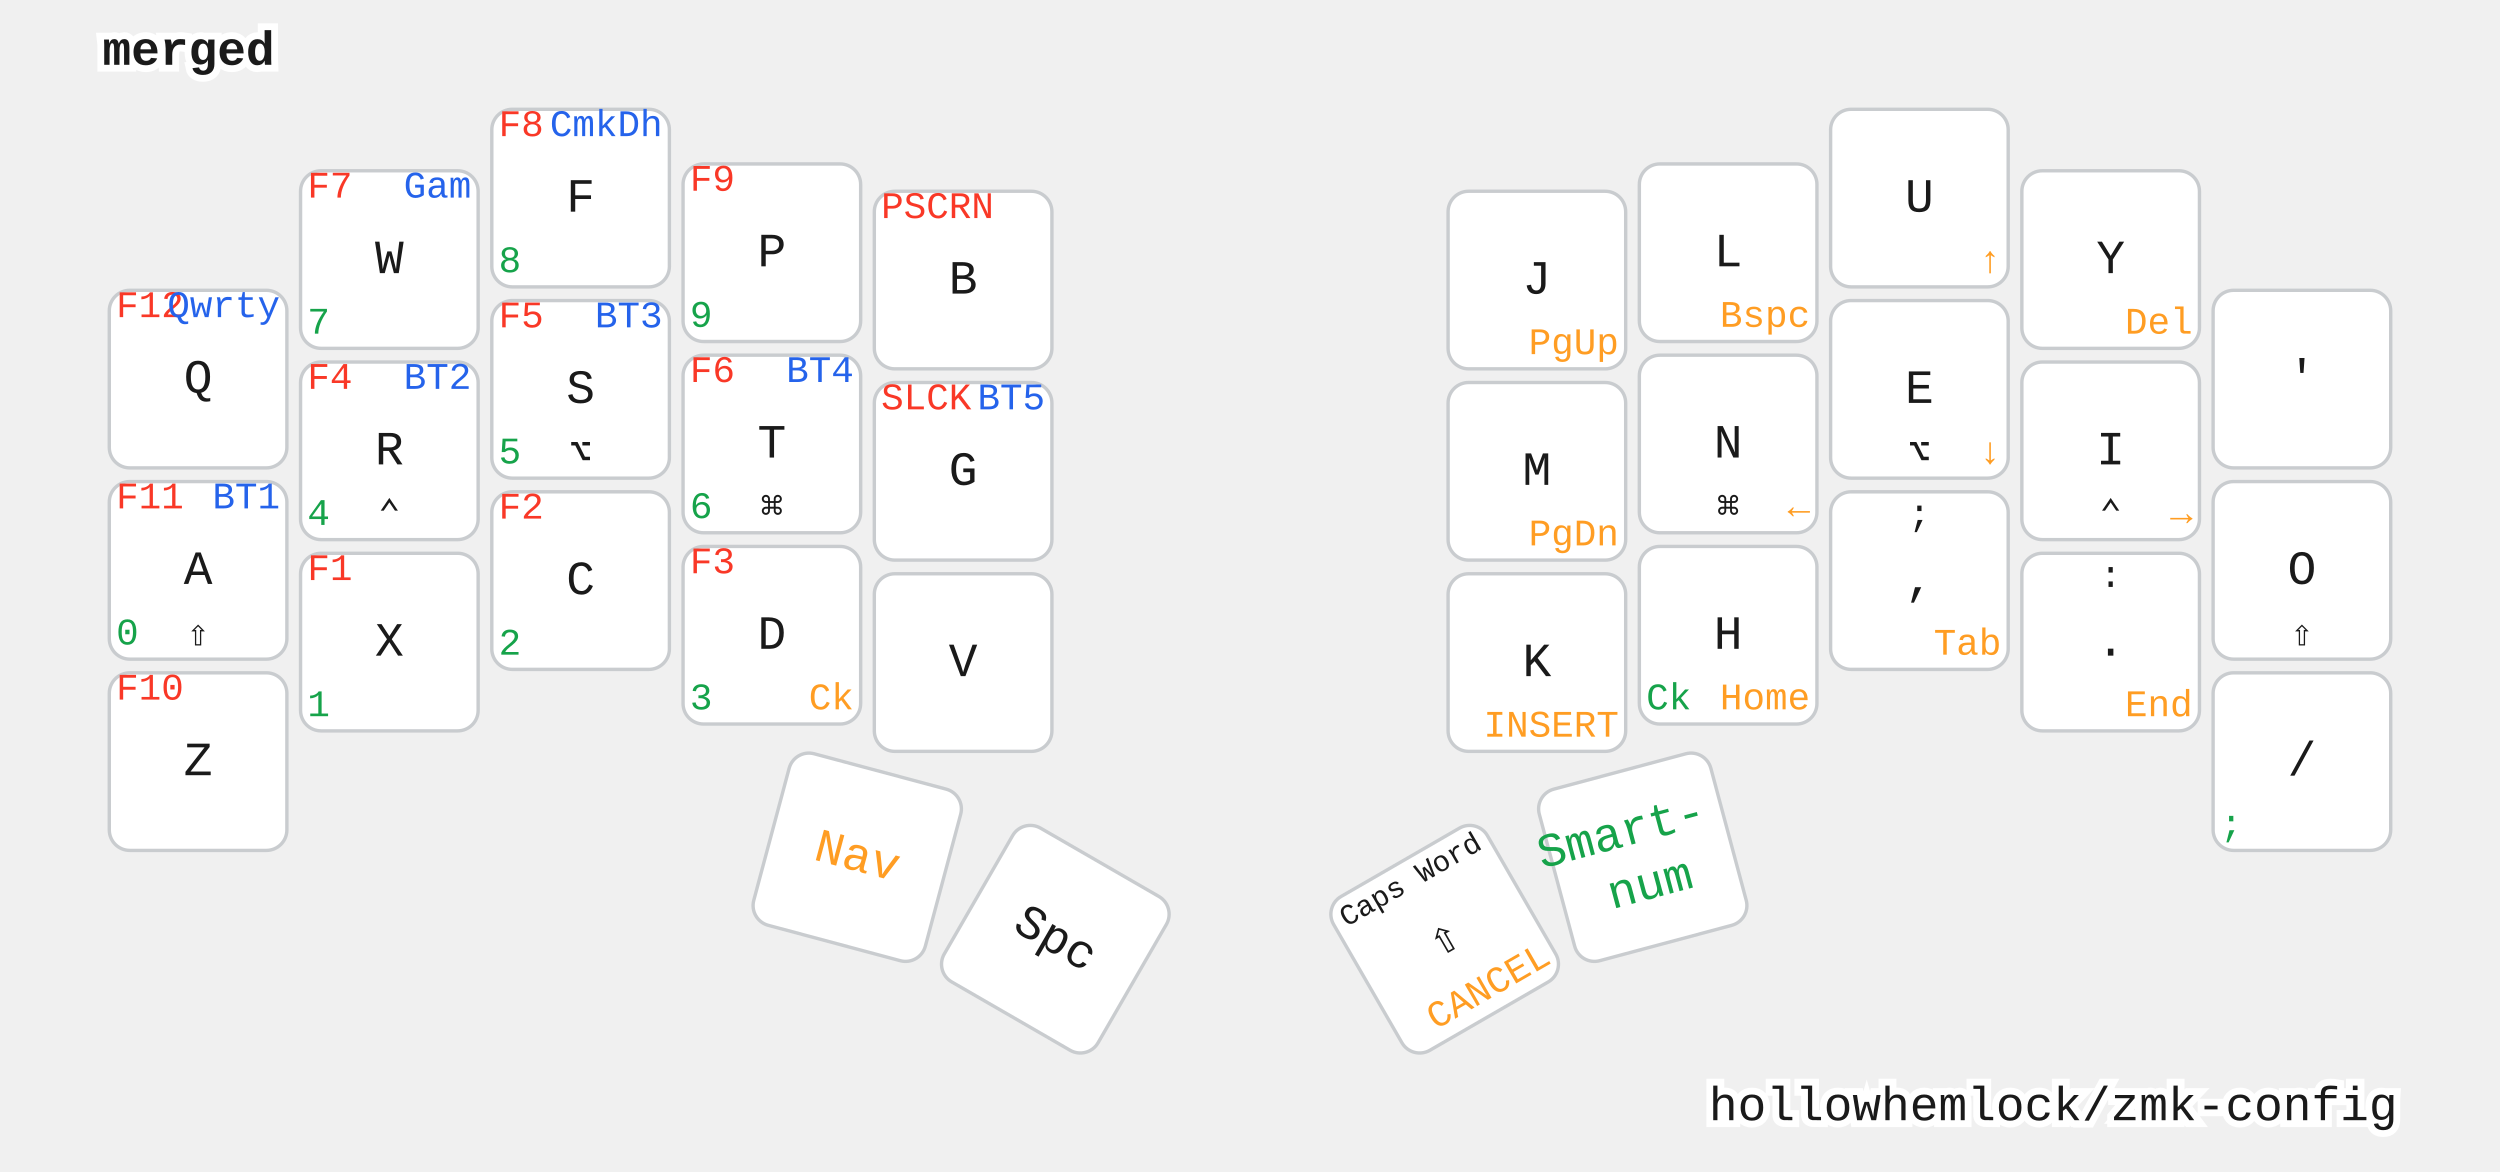
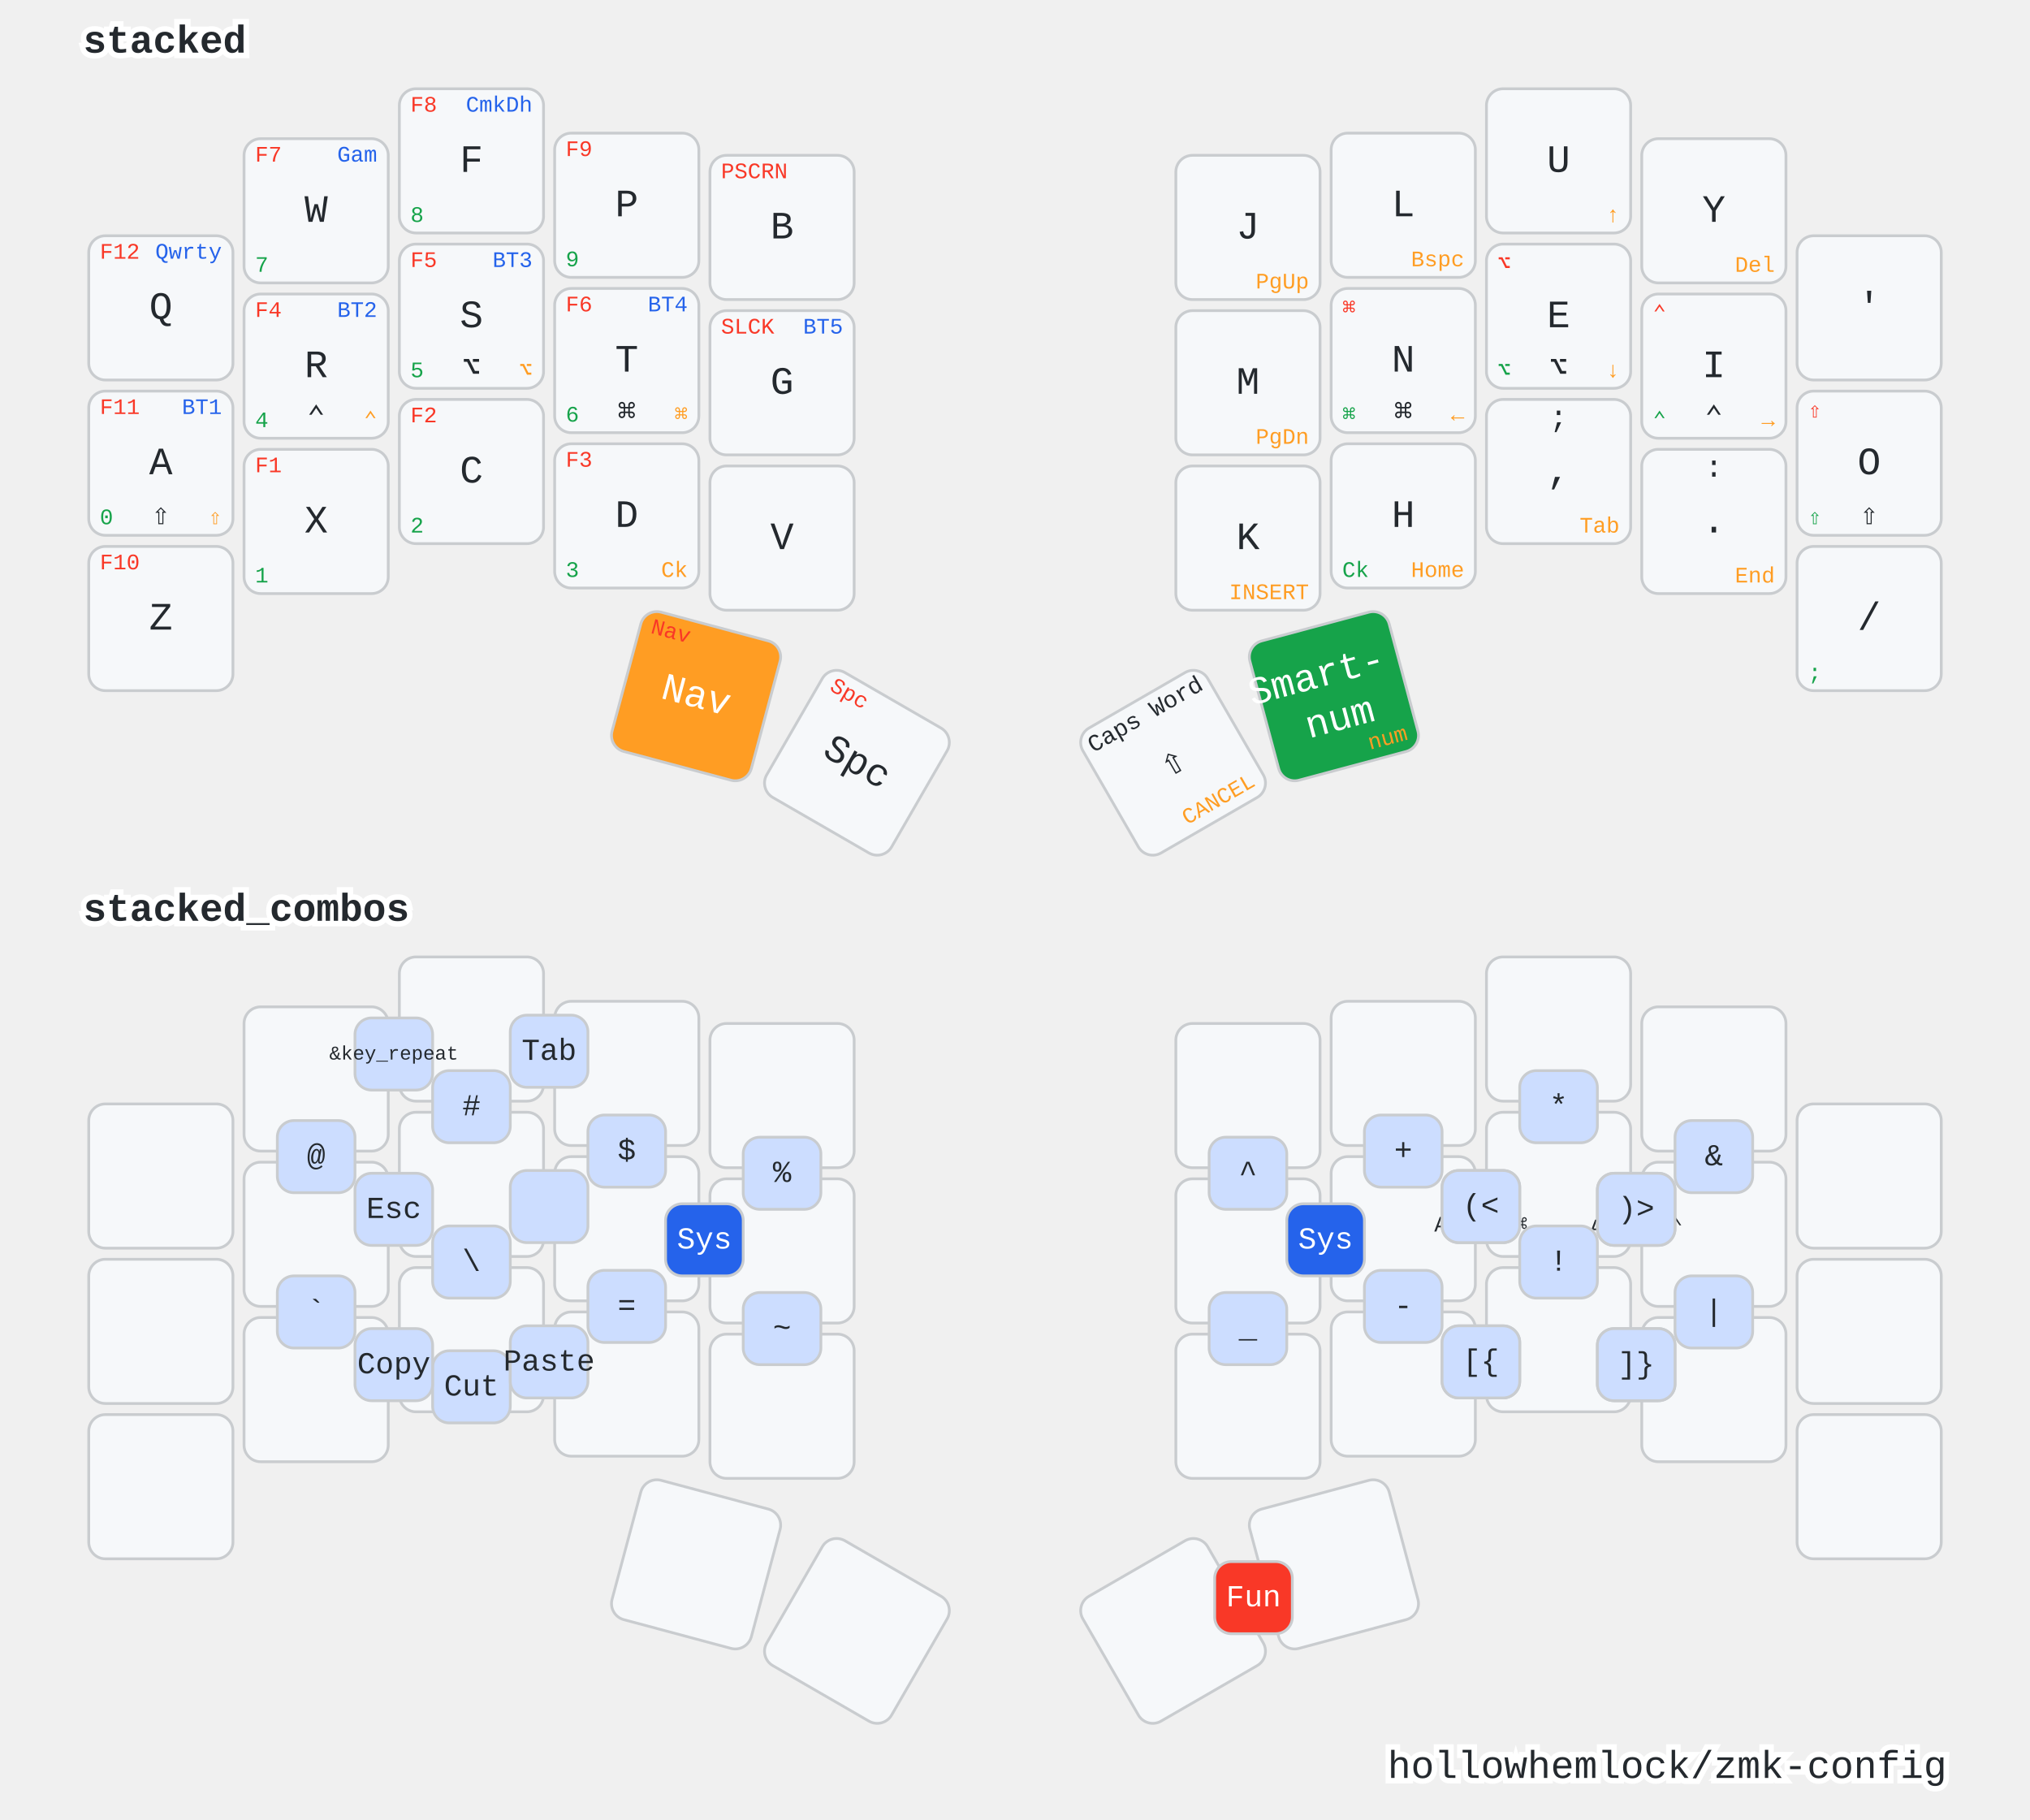
- <svg xmlns="http://www.w3.org/2000/svg" xmlns:xlink="http://www.w3.org/1999/xlink" width="732" height="343" viewBox="0 0 732 343" class="keymap">
-   <defs>
-     <svg id="mdi:bluetooth">
+ <svg xmlns="http://www.w3.org/2000/svg" xmlns:xlink="http://www.w3.org/1999/xlink" width="732" height="656" viewBox="0 0 732 656" class="keymap">
+   <defs>/* start glyphs */
+ <svg id="mdi:bluetooth">
      <svg id="mdi-bluetooth" viewBox="0 0 24 24">
        <path d="M14.88,16.29L13,18.17V14.41M13,5.83L14.88,7.71L13,9.58M17.71,7.71L12,2H11V9.58L6.41,5L5,6.41L10.59,12L5,17.58L6.41,19L11,14.41V22H12L17.71,16.29L13.41,12L17.71,7.71Z" />
      </svg>
    </svg>
    <svg id="mdi:bluetooth-off">
      <svg id="mdi-bluetooth-off" viewBox="0 0 24 24">
        <path d="M13,5.83L14.88,7.71L13.28,9.31L14.69,10.72L17.71,7.7L12,2H11V7.03L13,9.03M5.41,4L4,5.41L10.59,12L5,17.59L6.41,19L11,14.41V22H12L16.29,17.71L18.59,20L20,18.59M13,18.17V14.41L14.88,16.29" />
      </svg>
    </svg>
    <svg id="mdi:keyboard-return">
      <svg id="mdi-keyboard-return" viewBox="0 0 24 24">
        <path d="M19,7V11H5.83L9.41,7.41L8,6L2,12L8,18L9.41,16.58L5.83,13H21V7H19Z" />
      </svg>
    </svg>
    <svg id="mdi:menu">
      <svg id="mdi-menu" viewBox="0 0 24 24">
        <path d="M3,6H21V8H3V6M3,11H21V13H3V11M3,16H21V18H3V16Z" />
      </svg>
    </svg>
    <svg id="mdi:pause">
      <svg id="mdi-pause" viewBox="0 0 24 24">
        <path d="M14,19H18V5H14M6,19H10V5H6V19Z" />
      </svg>
    </svg>
    <svg id="mdi:play-pause">
      <svg id="mdi-play-pause" viewBox="0 0 24 24">
        <path d="M3,5V19L11,12M13,19H16V5H13M18,5V19H21V5" />
      </svg>
    </svg>
    <svg id="mdi:progress-download">
      <svg id="mdi-progress-download" viewBox="0 0 24 24">
        <path d="M13,2.03C17.73,2.5 21.5,6.25 21.95,11C22.5,16.5 18.5,21.38 13,21.93V19.93C16.64,19.5 19.5,16.61 19.96,12.97C20.5,8.58 17.39,4.59 13,4.05V2.05L13,2.03M11,2.06V4.06C9.57,4.26 8.22,4.84 7.1,5.74L5.67,4.26C7.19,3 9.05,2.25 11,2.06M4.26,5.67L5.69,7.1C4.8,8.23 4.24,9.58 4.05,11H2.05C2.25,9.04 3,7.19 4.26,5.67M2.06,13H4.06C4.24,14.42 4.81,15.77 5.69,16.9L4.27,18.33C3.03,16.81 2.26,14.96 2.06,13M7.1,18.37C8.23,19.25 9.58,19.82 11,20V22C9.04,21.79 7.18,21 5.67,19.74L7.1,18.37M12,16.5L7.5,12H11V8H13V12H16.5L12,16.5Z" />
      </svg>
    </svg>
    <svg id="mdi:restart">
      <svg id="mdi-restart" viewBox="0 0 24 24">
        <path d="M12,4C14.1,4 16.1,4.8 17.6,6.3C20.7,9.4 20.7,14.5 17.6,17.6C15.8,19.5 13.3,20.2 10.9,19.9L11.4,17.9C13.1,18.1 14.9,17.5 16.2,16.2C18.5,13.9 18.5,10.1 16.2,7.7C15.1,6.6 13.5,6 12,6V10.6L7,5.6L12,0.6V4M6.3,17.6C3.7,15 3.3,11 5.1,7.9L6.6,9.4C5.5,11.6 5.9,14.4 7.8,16.2C8.3,16.7 8.9,17.1 9.6,17.4L9,19.4C8,19 7.1,18.4 6.3,17.6Z" />
      </svg>
    </svg>
    <svg id="mdi:skip-backward">
      <svg id="mdi-skip-backward" viewBox="0 0 24 24">
        <path d="M20,5V19L13,12M6,5V19H4V5M13,5V19L6,12" />
      </svg>
    </svg>
    <svg id="mdi:skip-forward">
      <svg id="mdi-skip-forward" viewBox="0 0 24 24">
        <path d="M4,5V19L11,12M18,5V19H20V5M11,5V19L18,12" />
      </svg>
    </svg>
    <svg id="mdi:usb">
      <svg id="mdi-usb" viewBox="0 0 24 24">
        <path d="M15,7V11H16V13H13V5H15L12,1L9,5H11V13H8V10.93C8.7,10.56 9.2,9.85 9.2,9C9.2,7.78 8.21,6.8 7,6.8C5.78,6.8 4.8,7.78 4.8,9C4.8,9.85 5.3,10.56 6,10.93V13A2,2 0 0,0 8,15H11V18.05C10.29,18.41 9.8,19.15 9.8,20A2.2,2.2 0 0,0 12,22.2A2.2,2.2 0 0,0 14.2,20C14.2,19.15 13.71,18.41 13,18.05V15H16A2,2 0 0,0 18,13V11H19V7H15Z" />
      </svg>
    </svg>
    <svg id="mdi:volume-high">
      <svg id="mdi-volume-high" viewBox="0 0 24 24">
        <path d="M14,3.23V5.29C16.89,6.15 19,8.83 19,12C19,15.17 16.89,17.84 14,18.7V20.77C18,19.86 21,16.28 21,12C21,7.72 18,4.14 14,3.23M16.5,12C16.5,10.23 15.5,8.71 14,7.97V16C15.5,15.29 16.5,13.76 16.5,12M3,9V15H7L12,20V4L7,9H3Z" />
      </svg>
    </svg>
    <svg id="mdi:volume-medium">
      <svg id="mdi-volume-medium" viewBox="0 0 24 24">
        <path d="M5,9V15H9L14,20V4L9,9M18.5,12C18.5,10.23 17.5,8.71 16,7.97V16C17.5,15.29 18.5,13.76 18.5,12Z" />
      </svg>
    </svg>
    <svg id="mdi:volume-off">
      <svg id="mdi-volume-off" viewBox="0 0 24 24">
        <path d="M12,4L9.91,6.09L12,8.18M4.27,3L3,4.27L7.73,9H3V15H7L12,20V13.27L16.25,17.53C15.58,18.04 14.83,18.46 14,18.7V20.77C15.38,20.45 16.63,19.82 17.68,18.96L19.73,21L21,19.73L12,10.73M19,12C19,12.94 18.8,13.82 18.46,14.64L19.97,16.15C20.62,14.91 21,13.5 21,12C21,7.72 18,4.14 14,3.23V5.29C16.89,6.15 19,8.83 19,12M16.5,12C16.5,10.23 15.5,8.71 14,7.97V10.18L16.45,12.63C16.5,12.43 16.5,12.21 16.5,12Z" />
      </svg>
    </svg>
-   </defs>
-   <style>/* inherit to force styles through use tags */
+   </defs>/* end glyphs */
+ <style>/* inherit to force styles through use tags */
svg path {
    fill: inherit;
}

/* font and background color specifications */
svg.keymap {
    font-family: SFMono-Regular,Consolas,Liberation Mono,Menlo,monospace;
    font-size: 14px;
    font-kerning: normal;
    text-rendering: optimizeLegibility;
    fill: #24292e;
}

/* default key styling */
rect.key {
    fill: #f6f8fa;
}

rect.key, rect.combo {
    stroke: #c9cccf;
    stroke-width: 1;
}

/* default key side styling, only used is draw_key_sides is set */
rect.side {
    filter: brightness(90%);
}

/* color accent for combo boxes */
rect.combo, rect.combo-separate {
    fill: #cdf;
}

/* color accent for held keys */
rect.held, rect.combo.held {
    fill: #fdd;
}

/* color accent for ghost (optional) keys */
rect.ghost, rect.combo.ghost {
    stroke-dasharray: 4, 4;
    stroke-width: 2;
}

text {
    text-anchor: middle;
    dominant-baseline: middle;
}

/* styling for layer labels */
text.label {
    font-weight: bold;
    text-anchor: start;
    stroke: white;
    stroke-width: 4;
    paint-order: stroke;
}

/* styling for optional footer */
text.footer {
    text-anchor: end;
    dominant-baseline: auto;
    stroke: white;
    stroke-width: 4;
    paint-order: stroke;
}

/* styling for combo tap, and key non-tap label text */
- text.combo, text.hold, text.shifted, text.left, text.right {
+ text.combo, text.hold, text.shifted, text.left, text.right, text.tl, text.tr, text.bl, text.br {
    font-size: 11px;
}

- text.hold {
+ text.hold, text.bl, text.br {
    text-anchor: middle;
    dominant-baseline: auto;
}

- text.shifted {
+ text.shifted, text.tl, text.tr {
    text-anchor: middle;
    dominant-baseline: hanging;
}

- text.left {
+ text.left, text.tl, text.bl {
    text-anchor: start;
}

- text.right {
+ text.right, text.tr, text.br {
    text-anchor: end;
}

text.layer-activator {
    text-decoration: underline;
}

/* styling for hold/shifted label text in combo box */
text.combo.hold, text.combo.shifted, text.combo.left, text.combo.right {
    font-size: 8px;
}

/* lighter symbol for transparent keys */
text.trans {
    fill: #7b7e81;
}

/* styling for combo dendrons */
path.combo {
    stroke-width: 1;
    stroke: gray;
    fill: none;
}

/* Start Tabler Icons Cleanup */
/* cannot use height/width with glyphs */
.icon-tabler &gt; path {
    fill: inherit;
    stroke: inherit;
    stroke-width: 2;
}
/* hide tabler's default box */
.icon-tabler &gt; path[stroke="none"][fill="none"] {
    visibility: hidden;
}
/* End Tabler Icons Cleanup */

/* Base styles - colors injected by merge_layers.py from Justfile */
.layer-MAIN_COMBOS rect.key { opacity: 0.7; }

- /* Base colors - !important overrides keymap-drawer defaults */
- rect.key { fill: #ffffff !important; }
- rect.combo, rect.combo-separate { fill: #ffffff !important; }
- text, use { fill: #1a1a1a; }
- /* Corner legend styles for merged view */
- text.tl {
-     text-anchor: start;
-     dominant-baseline: hanging;
-     font-size: 11px;
-     fill: #F93827;
- }
- text.tr {
-     text-anchor: end;
-     dominant-baseline: hanging;
-     font-size: 11px;
-     fill: #2563EB;
- }
- text.bl {
-     text-anchor: start;
-     dominant-baseline: text-after-edge;
-     font-size: 11px;
-     fill: #16A34A;
- }
- text.br {
-     text-anchor: end;
-     dominant-baseline: text-after-edge;
-     font-size: 11px;
-     fill: #FF9D23;
- }
- /* Corner glyph/icon colors */
- use.tl, .tl path { fill: #F93827; }
- use.tr, .tr path { fill: #2563EB; }
- use.bl, .bl path { fill: #16A34A; }
- use.br, .br path { fill: #FF9D23; }
- /* Layer activator keys */
- .layer-tl text, .layer-tl use { fill: #F93827; }
- .layer-tr text, .layer-tr use { fill: #2563EB; }
- .layer-bl text, .layer-bl use { fill: #16A34A; }
- .layer-br text, .layer-br use { fill: #FF9D23; }
- /* Held key text */
- text.held-tl { fill: #F93827; }
- text.held-tr { fill: #2563EB; }
- text.held-bl { fill: #16A34A; }
- text.held-br { fill: #FF9D23; }
- /* Hidden corner elements (e.g., modifiers) */
- .hidden { fill: transparent !important; }
+ /* Layer activator key colors */
+ .held-tl rect, .layer-tl rect { fill: #F93827; }
+ .held-tr rect, .layer-tr rect { fill: #2563EB; }
+ .held-bl rect, .layer-bl rect { fill: #16A34A; }
+ .held-br rect, .layer-br rect { fill: #FF9D23; }
+ 
+ /* Text on colored layer activator keys */
+ .held-tl text, .layer-tl text { fill: white; }
+ .held-tr text, .layer-tr text { fill: white; }
+ .held-bl text, .layer-bl text { fill: white; }
+ .held-br text, .layer-br text { fill: white; }
+ 
+ /* Corner legend text colors, sizing, and alignment */
+ /* text grows inward toward key center */
+ text.tl { fill: #F93827; font-size: 8px; text-anchor: start; dominant-baseline: hanging; }
+ text.tr { fill: #2563EB; font-size: 8px; text-anchor: end; dominant-baseline: hanging; }
+ text.bl { fill: #16A34A; font-size: 8px; text-anchor: start; dominant-baseline: auto; }
+ text.br { fill: #FF9D23; font-size: 8px; text-anchor: end; dominant-baseline: auto; }
</style>
-   <g transform="translate(30, 0)" class="layer-merged">
-     <text x="0" y="15" class="label" id="merged">merged</text>
+   <g transform="translate(30, 0)" class="layer-stacked">
+     <text x="0" y="15" class="label" id="stacked">stacked</text>
    <g transform="translate(0, 30)">
      <g transform="translate(28, 81)" class="key keypos-0">
        <rect rx="6" ry="6" x="-26" y="-26" width="52" height="52" class="key" />
        <text x="0" y="0" class="key tap">Q</text>
-         <text x="-24" y="-24" class="tl">F12</text>
-         <text x="24" y="-24" class="tr">Qwrty</text>
+         <text x="-22" y="-22" class="key tl">F12</text>
+         <text x="22" y="-22" class="key tr">Qwrty</text>
      </g>
      <g transform="translate(84, 46)" class="key keypos-1">
        <rect rx="6" ry="6" x="-26" y="-26" width="52" height="52" class="key" />
        <text x="0" y="0" class="key tap">W</text>
-         <text x="-24" y="-24" class="tl">F7</text>
-         <text x="24" y="-24" class="tr">Gam</text>
-         <text x="-24" y="25" class="bl">7</text>
+         <text x="-22" y="-22" class="key tl">F7</text>
+         <text x="22" y="-22" class="key tr">Gam</text>
+         <text x="-22" y="22" class="key bl">7</text>
      </g>
      <g transform="translate(140, 28)" class="key keypos-2">
        <rect rx="6" ry="6" x="-26" y="-26" width="52" height="52" class="key" />
        <text x="0" y="0" class="key tap">F</text>
-         <text x="-24" y="-24" class="tl">F8</text>
-         <text x="24" y="-24" class="tr">CmkDh</text>
-         <text x="-24" y="25" class="bl">8</text>
+         <text x="-22" y="-22" class="key tl">F8</text>
+         <text x="22" y="-22" class="key tr">CmkDh</text>
+         <text x="-22" y="22" class="key bl">8</text>
      </g>
      <g transform="translate(196, 44)" class="key keypos-3">
        <rect rx="6" ry="6" x="-26" y="-26" width="52" height="52" class="key" />
        <text x="0" y="0" class="key tap">P</text>
-         <text x="-24" y="-24" class="tl">F9</text>
-         <use href="#mdi:bluetooth" xlink:href="#mdi:bluetooth" x="13" y="-24" height="11" width="11" fill="#2563EB" class="glyph tr" />
-         <text x="-24" y="25" class="bl">9</text>
+         <text x="-22" y="-22" class="key tl">F9</text>
+         <use href="#mdi:bluetooth" xlink:href="#mdi:bluetooth" x="12" y="-22" height="10" width="10.0" class="key tr glyph mdi:bluetooth" />
+         <text x="-22" y="22" class="key bl">9</text>
      </g>
      <g transform="translate(252, 52)" class="key keypos-4">
        <rect rx="6" ry="6" x="-26" y="-26" width="52" height="52" class="key" />
        <text x="0" y="0" class="key tap">B</text>
-         <text x="-24" y="-24" class="tl">PSCRN</text>
-         <use href="#mdi:usb" xlink:href="#mdi:usb" x="13" y="-24" height="11" width="11" fill="#2563EB" class="glyph tr" />
+         <text x="-22" y="-22" class="key tl">PSCRN</text>
+         <use href="#mdi:usb" xlink:href="#mdi:usb" x="12" y="-22" height="10" width="10.0" class="key tr glyph mdi:usb" />
      </g>
      <g transform="translate(420, 52)" class="key keypos-5">
        <rect rx="6" ry="6" x="-26" y="-26" width="52" height="52" class="key" />
        <text x="0" y="0" class="key tap">J</text>
-         <text x="24" y="25" class="br">PgUp</text>
+         <text x="22" y="22" class="key br">PgUp</text>
      </g>
      <g transform="translate(476, 44)" class="key keypos-6">
        <rect rx="6" ry="6" x="-26" y="-26" width="52" height="52" class="key" />
        <text x="0" y="0" class="key tap">L</text>
-         <text x="24" y="25" class="br">Bspc</text>
+         <text x="22" y="22" class="key br">Bspc</text>
      </g>
      <g transform="translate(532, 28)" class="key keypos-7">
        <rect rx="6" ry="6" x="-26" y="-26" width="52" height="52" class="key" />
        <text x="0" y="0" class="key tap">U</text>
-         <text x="24" y="25" class="br">↑</text>
+         <text x="22" y="22" class="key br">↑</text>
      </g>
      <g transform="translate(588, 46)" class="key keypos-8">
        <rect rx="6" ry="6" x="-26" y="-26" width="52" height="52" class="key" />
        <text x="0" y="0" class="key tap">Y</text>
-         <text x="24" y="25" class="br">Del</text>
+         <text x="22" y="22" class="key br">Del</text>
      </g>
      <g transform="translate(644, 81)" class="key keypos-9">
        <rect rx="6" ry="6" x="-26" y="-26" width="52" height="52" class="key" />
        <text x="0" y="0" class="key tap">'</text>
      </g>
      <g transform="translate(28, 137)" class="key mod keypos-10">
        <rect rx="6" ry="6" x="-26" y="-26" width="52" height="52" class="key mod" />
        <text x="0" y="0" class="key mod tap">A</text>
        <text x="0" y="22" class="key mod hold">⇧</text>
-         <text x="-24" y="-24" class="tl">F11</text>
-         <text x="24" y="-24" class="tr">BT1</text>
-         <text x="-24" y="25" class="bl">0</text>
-         <text x="24" y="25" class="br hidden">⇧</text>
+         <text x="-22" y="-22" class="key mod tl">F11</text>
+         <text x="22" y="-22" class="key mod tr">BT1</text>
+         <text x="-22" y="22" class="key mod bl">0</text>
+         <text x="22" y="22" class="key mod br">⇧</text>
      </g>
      <g transform="translate(84, 102)" class="key mod keypos-11">
        <rect rx="6" ry="6" x="-26" y="-26" width="52" height="52" class="key mod" />
        <text x="0" y="0" class="key mod tap">R</text>
        <text x="0" y="22" class="key mod hold">⌃</text>
-         <text x="-24" y="-24" class="tl">F4</text>
-         <text x="24" y="-24" class="tr">BT2</text>
-         <text x="-24" y="25" class="bl">4</text>
-         <text x="24" y="25" class="br hidden">⌃</text>
+         <text x="-22" y="-22" class="key mod tl">F4</text>
+         <text x="22" y="-22" class="key mod tr">BT2</text>
+         <text x="-22" y="22" class="key mod bl">4</text>
+         <text x="22" y="22" class="key mod br">⌃</text>
      </g>
      <g transform="translate(140, 84)" class="key mod keypos-12">
        <rect rx="6" ry="6" x="-26" y="-26" width="52" height="52" class="key mod" />
        <text x="0" y="0" class="key mod tap">S</text>
        <text x="0" y="22" class="key mod hold">⌥</text>
-         <text x="-24" y="-24" class="tl">F5</text>
-         <text x="24" y="-24" class="tr">BT3</text>
-         <text x="-24" y="25" class="bl">5</text>
-         <text x="24" y="25" class="br hidden">⌥</text>
+         <text x="-22" y="-22" class="key mod tl">F5</text>
+         <text x="22" y="-22" class="key mod tr">BT3</text>
+         <text x="-22" y="22" class="key mod bl">5</text>
+         <text x="22" y="22" class="key mod br">⌥</text>
      </g>
      <g transform="translate(196, 100)" class="key mod keypos-13">
        <rect rx="6" ry="6" x="-26" y="-26" width="52" height="52" class="key mod" />
        <text x="0" y="0" class="key mod tap">T</text>
        <text x="0" y="22" class="key mod hold">⌘</text>
-         <text x="-24" y="-24" class="tl">F6</text>
-         <text x="24" y="-24" class="tr">BT4</text>
-         <text x="-24" y="25" class="bl">6</text>
-         <text x="24" y="25" class="br hidden">⌘</text>
+         <text x="-22" y="-22" class="key mod tl">F6</text>
+         <text x="22" y="-22" class="key mod tr">BT4</text>
+         <text x="-22" y="22" class="key mod bl">6</text>
+         <text x="22" y="22" class="key mod br">⌘</text>
      </g>
      <g transform="translate(252, 108)" class="key keypos-14">
        <rect rx="6" ry="6" x="-26" y="-26" width="52" height="52" class="key" />
        <text x="0" y="0" class="key tap">G</text>
-         <text x="-24" y="-24" class="tl">SLCK</text>
-         <text x="24" y="-24" class="tr">BT5</text>
+         <text x="-22" y="-22" class="key tl">SLCK</text>
+         <text x="22" y="-22" class="key tr">BT5</text>
      </g>
      <g transform="translate(420, 108)" class="key keypos-15">
        <rect rx="6" ry="6" x="-26" y="-26" width="52" height="52" class="key" />
        <text x="0" y="0" class="key tap">M</text>
-         <use href="#mdi:play-pause" xlink:href="#mdi:play-pause" x="-24" y="-24" height="11" width="11" fill="#F93827" class="glyph tl" />
-         <text x="24" y="25" class="br">PgDn</text>
+         <use href="#mdi:play-pause" xlink:href="#mdi:play-pause" x="-22" y="-22" height="10" width="10.0" class="key tl glyph mdi:play-pause" />
+         <text x="22" y="22" class="key br">PgDn</text>
      </g>
      <g transform="translate(476, 100)" class="key mod keypos-16">
        <rect rx="6" ry="6" x="-26" y="-26" width="52" height="52" class="key mod" />
        <text x="0" y="0" class="key mod tap">N</text>
        <text x="0" y="22" class="key mod hold">⌘</text>
-         <text x="-24" y="-24" class="tl hidden">⌘</text>
-         <text x="-24" y="25" class="bl hidden">⌘</text>
-         <text x="24" y="25" class="br">←</text>
+         <text x="-22" y="-22" class="key mod tl">⌘</text>
+         <text x="-22" y="22" class="key mod bl">⌘</text>
+         <text x="22" y="22" class="key mod br">←</text>
      </g>
      <g transform="translate(532, 84)" class="key mod keypos-17">
        <rect rx="6" ry="6" x="-26" y="-26" width="52" height="52" class="key mod" />
        <text x="0" y="0" class="key mod tap">E</text>
        <text x="0" y="22" class="key mod hold">⌥</text>
-         <text x="-24" y="-24" class="tl hidden">⌥</text>
-         <text x="-24" y="25" class="bl hidden">⌥</text>
-         <text x="24" y="25" class="br">↓</text>
+         <text x="-22" y="-22" class="key mod tl">⌥</text>
+         <text x="-22" y="22" class="key mod bl">⌥</text>
+         <text x="22" y="22" class="key mod br">↓</text>
      </g>
      <g transform="translate(588, 102)" class="key mod keypos-18">
        <rect rx="6" ry="6" x="-26" y="-26" width="52" height="52" class="key mod" />
        <text x="0" y="0" class="key mod tap">I</text>
        <text x="0" y="22" class="key mod hold">⌃</text>
-         <text x="-24" y="-24" class="tl hidden">⌃</text>
-         <text x="-24" y="25" class="bl hidden">⌃</text>
-         <text x="24" y="25" class="br">→</text>
+         <text x="-22" y="-22" class="key mod tl">⌃</text>
+         <text x="-22" y="22" class="key mod bl">⌃</text>
+         <text x="22" y="22" class="key mod br">→</text>
      </g>
      <g transform="translate(644, 137)" class="key mod keypos-19">
        <rect rx="6" ry="6" x="-26" y="-26" width="52" height="52" class="key mod" />
        <text x="0" y="0" class="key mod tap">O</text>
        <text x="0" y="22" class="key mod hold">⇧</text>
-         <text x="-24" y="-24" class="tl hidden">⇧</text>
-         <text x="-24" y="25" class="bl hidden">⇧</text>
-         <use href="#mdi:keyboard-return" xlink:href="#mdi:keyboard-return" x="13" y="14" height="11" width="11" fill="#FF9D23" class="glyph br" />
+         <text x="-22" y="-22" class="key mod tl">⇧</text>
+         <text x="-22" y="22" class="key mod bl">⇧</text>
+         <use href="#mdi:keyboard-return" xlink:href="#mdi:keyboard-return" x="12" y="12" height="10" width="10.0" class="key mod br glyph mdi:keyboard-return" />
      </g>
      <g transform="translate(28, 193)" class="key keypos-20">
        <rect rx="6" ry="6" x="-26" y="-26" width="52" height="52" class="key" />
        <text x="0" y="0" class="key tap">Z</text>
-         <text x="-24" y="-24" class="tl">F10</text>
-         <use href="#mdi:bluetooth-off" xlink:href="#mdi:bluetooth-off" x="13" y="-24" height="11" width="11" fill="#2563EB" class="glyph tr" />
+         <text x="-22" y="-22" class="key tl">F10</text>
+         <use href="#mdi:bluetooth-off" xlink:href="#mdi:bluetooth-off" x="12" y="-22" height="10" width="10.0" class="key tr glyph mdi:bluetooth-off" />
      </g>
      <g transform="translate(84, 158)" class="key keypos-21">
        <rect rx="6" ry="6" x="-26" y="-26" width="52" height="52" class="key" />
        <text x="0" y="0" class="key tap">X</text>
-         <text x="-24" y="-24" class="tl">F1</text>
-         <text x="-24" y="25" class="bl">1</text>
+         <text x="-22" y="-22" class="key tl">F1</text>
+         <text x="-22" y="22" class="key bl">1</text>
      </g>
      <g transform="translate(140, 140)" class="key keypos-22">
        <rect rx="6" ry="6" x="-26" y="-26" width="52" height="52" class="key" />
        <text x="0" y="0" class="key tap">C</text>
-         <text x="-24" y="-24" class="tl">F2</text>
-         <text x="-24" y="25" class="bl">2</text>
+         <text x="-22" y="-22" class="key tl">F2</text>
+         <text x="-22" y="22" class="key bl">2</text>
      </g>
      <g transform="translate(196, 156)" class="key keypos-23">
        <rect rx="6" ry="6" x="-26" y="-26" width="52" height="52" class="key" />
        <text x="0" y="0" class="key tap">D</text>
-         <text x="-24" y="-24" class="tl">F3</text>
-         <use href="#mdi:restart" xlink:href="#mdi:restart" x="13" y="-24" height="11" width="11" fill="#2563EB" class="glyph tr" />
-         <text x="-24" y="25" class="bl">3</text>
-         <text x="24" y="25" class="br">Ck</text>
+         <text x="-22" y="-22" class="key tl">F3</text>
+         <use href="#mdi:restart" xlink:href="#mdi:restart" x="12" y="-22" height="10" width="10.0" class="key tr glyph mdi:restart" />
+         <text x="-22" y="22" class="key bl">3</text>
+         <text x="22" y="22" class="key br">Ck</text>
      </g>
      <g transform="translate(252, 164)" class="key keypos-24">
        <rect rx="6" ry="6" x="-26" y="-26" width="52" height="52" class="key" />
        <text x="0" y="0" class="key tap">V</text>
-         <use href="#mdi:pause" xlink:href="#mdi:pause" x="-24" y="-24" height="11" width="11" fill="#F93827" class="glyph tl" />
-         <use href="#mdi:progress-download" xlink:href="#mdi:progress-download" x="13" y="-24" height="11" width="11" fill="#2563EB" class="glyph tr" />
+         <use href="#mdi:pause" xlink:href="#mdi:pause" x="-22" y="-22" height="10" width="10.0" class="key tl glyph mdi:pause" />
+         <use href="#mdi:progress-download" xlink:href="#mdi:progress-download" x="12" y="-22" height="10" width="10.0" class="key tr glyph mdi:progress-download" />
      </g>
      <g transform="translate(420, 164)" class="key keypos-25">
        <rect rx="6" ry="6" x="-26" y="-26" width="52" height="52" class="key" />
        <text x="0" y="0" class="key tap">K</text>
-         <use href="#mdi:skip-backward" xlink:href="#mdi:skip-backward" x="-24" y="-24" height="11" width="11" fill="#F93827" class="glyph tl" />
-         <text x="24" y="25" class="br">INSERT</text>
+         <use href="#mdi:skip-backward" xlink:href="#mdi:skip-backward" x="-22" y="-22" height="10" width="10.0" class="key tl glyph mdi:skip-backward" />
+         <text x="22" y="22" class="key br">INSERT</text>
      </g>
      <g transform="translate(476, 156)" class="key keypos-26">
        <rect rx="6" ry="6" x="-26" y="-26" width="52" height="52" class="key" />
        <text x="0" y="0" class="key tap">H</text>
-         <use href="#mdi:skip-forward" xlink:href="#mdi:skip-forward" x="-24" y="-24" height="11" width="11" fill="#F93827" class="glyph tl" />
-         <text x="-24" y="25" class="bl">Ck</text>
-         <text x="24" y="25" class="br">Home</text>
+         <use href="#mdi:skip-forward" xlink:href="#mdi:skip-forward" x="-22" y="-22" height="10" width="10.0" class="key tl glyph mdi:skip-forward" />
+         <text x="-22" y="22" class="key bl">Ck</text>
+         <text x="22" y="22" class="key br">Home</text>
      </g>
      <g transform="translate(532, 140)" class="key keypos-27">
        <rect rx="6" ry="6" x="-26" y="-26" width="52" height="52" class="key" />
        <text x="0" y="0" class="key tap">,</text>
        <text x="0" y="-22" class="key shifted">;</text>
-         <use href="#mdi:volume-off" xlink:href="#mdi:volume-off" x="-24" y="-24" height="11" width="11" fill="#F93827" class="glyph tl" />
-         <use href="#mdi:menu" xlink:href="#mdi:menu" x="-24" y="14" height="11" width="11" fill="#16A34A" class="glyph bl" />
-         <text x="24" y="25" class="br">Tab</text>
+         <use href="#mdi:volume-off" xlink:href="#mdi:volume-off" x="-22" y="-22" height="10" width="10.0" class="key tl glyph mdi:volume-off" />
+         <use href="#mdi:menu" xlink:href="#mdi:menu" x="-22" y="12" height="10" width="10.0" class="key bl glyph mdi:menu" />
+         <text x="22" y="22" class="key br">Tab</text>
      </g>
      <g transform="translate(588, 158)" class="key keypos-28">
        <rect rx="6" ry="6" x="-26" y="-26" width="52" height="52" class="key" />
        <text x="0" y="0" class="key tap">.</text>
        <text x="0" y="-22" class="key shifted">:</text>
-         <use href="#mdi:volume-medium" xlink:href="#mdi:volume-medium" x="-24" y="-24" height="11" width="11" fill="#F93827" class="glyph tl" />
-         <text x="24" y="25" class="br">End</text>
+         <use href="#mdi:volume-medium" xlink:href="#mdi:volume-medium" x="-22" y="-22" height="10" width="10.0" class="key tl glyph mdi:volume-medium" />
+         <text x="22" y="22" class="key br">End</text>
      </g>
      <g transform="translate(644, 193)" class="key keypos-29">
        <rect rx="6" ry="6" x="-26" y="-26" width="52" height="52" class="key" />
        <text x="0" y="0" class="key tap">/</text>
-         <use href="#mdi:volume-high" xlink:href="#mdi:volume-high" x="-24" y="-24" height="11" width="11" fill="#F93827" class="glyph tl" />
-         <text x="-24" y="25" class="bl">;</text>
+         <use href="#mdi:volume-high" xlink:href="#mdi:volume-high" x="-22" y="-22" height="10" width="10.0" class="key tl glyph mdi:volume-high" />
+         <text x="-22" y="22" class="key bl">;</text>
      </g>
      <g transform="translate(221, 221) rotate(15.0)" class="key layer-br keypos-30">
        <rect rx="6" ry="6" x="-26" y="-26" width="52" height="52" class="key layer-br" />
        <text x="0" y="0" class="key layer-br tap">Nav</text>
-         <text x="-24" y="-24" class="tl hidden">Nav</text>
+         <text x="-22" y="-22" class="key layer-br tl">Nav</text>
      </g>
      <g transform="translate(279, 245) rotate(30.0)" class="key keypos-31">
        <rect rx="6" ry="6" x="-26" y="-26" width="52" height="52" class="key" />
        <text x="0" y="0" class="key tap">Spc</text>
-         <text x="-24" y="-24" class="tl hidden">Spc</text>
+         <text x="-22" y="-22" class="key tl">Spc</text>
      </g>
      <g transform="translate(393, 245) rotate(-30.0)" class="key keypos-32">
        <rect rx="6" ry="6" x="-26" y="-26" width="52" height="52" class="key" />
        <text x="0" y="0" class="key tap">⇧</text>
        <text x="0" y="-22" class="key shifted">
          <tspan style="font-size: 78%">Caps Word</tspan>
        </text>
-         <text x="24" y="25" class="br">CANCEL</text>
+         <text x="22" y="22" class="key br">CANCEL</text>
      </g>
      <g transform="translate(451, 221) rotate(-15.0)" class="key layer-bl keypos-33">
        <rect rx="6" ry="6" x="-26" y="-26" width="52" height="52" class="key layer-bl" />
        <text x="0" y="0" class="key layer-bl tap">
          <tspan x="0" dy="-0.6em">Smart-</tspan>
          <tspan x="0" dy="1.2em">num</tspan>
        </text>
-         <text x="24" y="25" class="br hidden">num</text>
+         <text x="22" y="22" class="key layer-bl br">num</text>
      </g>
    </g>
  </g>
-   <text x="702.0" y="328.0" class="footer">hollowhemlock/zmk-config</text>
+   <g transform="translate(30, 313)" class="layer-stacked_combos">
+     <text x="0" y="15" class="label" id="stacked_combos">stacked_combos</text>
+     <g transform="translate(0, 30)">
+       <g transform="translate(28, 81)" class="key keypos-0">
+         <rect rx="6" ry="6" x="-26" y="-26" width="52" height="52" class="key" />
+       </g>
+       <g transform="translate(84, 46)" class="key keypos-1">
+         <rect rx="6" ry="6" x="-26" y="-26" width="52" height="52" class="key" />
+       </g>
+       <g transform="translate(140, 28)" class="key keypos-2">
+         <rect rx="6" ry="6" x="-26" y="-26" width="52" height="52" class="key" />
+       </g>
+       <g transform="translate(196, 44)" class="key keypos-3">
+         <rect rx="6" ry="6" x="-26" y="-26" width="52" height="52" class="key" />
+       </g>
+       <g transform="translate(252, 52)" class="key keypos-4">
+         <rect rx="6" ry="6" x="-26" y="-26" width="52" height="52" class="key" />
+       </g>
+       <g transform="translate(420, 52)" class="key keypos-5">
+         <rect rx="6" ry="6" x="-26" y="-26" width="52" height="52" class="key" />
+       </g>
+       <g transform="translate(476, 44)" class="key keypos-6">
+         <rect rx="6" ry="6" x="-26" y="-26" width="52" height="52" class="key" />
+       </g>
+       <g transform="translate(532, 28)" class="key keypos-7">
+         <rect rx="6" ry="6" x="-26" y="-26" width="52" height="52" class="key" />
+       </g>
+       <g transform="translate(588, 46)" class="key keypos-8">
+         <rect rx="6" ry="6" x="-26" y="-26" width="52" height="52" class="key" />
+       </g>
+       <g transform="translate(644, 81)" class="key keypos-9">
+         <rect rx="6" ry="6" x="-26" y="-26" width="52" height="52" class="key" />
+       </g>
+       <g transform="translate(28, 137)" class="key keypos-10">
+         <rect rx="6" ry="6" x="-26" y="-26" width="52" height="52" class="key" />
+       </g>
+       <g transform="translate(84, 102)" class="key keypos-11">
+         <rect rx="6" ry="6" x="-26" y="-26" width="52" height="52" class="key" />
+       </g>
+       <g transform="translate(140, 84)" class="key keypos-12">
+         <rect rx="6" ry="6" x="-26" y="-26" width="52" height="52" class="key" />
+       </g>
+       <g transform="translate(196, 100)" class="key keypos-13">
+         <rect rx="6" ry="6" x="-26" y="-26" width="52" height="52" class="key" />
+       </g>
+       <g transform="translate(252, 108)" class="key keypos-14">
+         <rect rx="6" ry="6" x="-26" y="-26" width="52" height="52" class="key" />
+       </g>
+       <g transform="translate(420, 108)" class="key keypos-15">
+         <rect rx="6" ry="6" x="-26" y="-26" width="52" height="52" class="key" />
+       </g>
+       <g transform="translate(476, 100)" class="key keypos-16">
+         <rect rx="6" ry="6" x="-26" y="-26" width="52" height="52" class="key" />
+       </g>
+       <g transform="translate(532, 84)" class="key keypos-17">
+         <rect rx="6" ry="6" x="-26" y="-26" width="52" height="52" class="key" />
+       </g>
+       <g transform="translate(588, 102)" class="key keypos-18">
+         <rect rx="6" ry="6" x="-26" y="-26" width="52" height="52" class="key" />
+       </g>
+       <g transform="translate(644, 137)" class="key keypos-19">
+         <rect rx="6" ry="6" x="-26" y="-26" width="52" height="52" class="key" />
+       </g>
+       <g transform="translate(28, 193)" class="key keypos-20">
+         <rect rx="6" ry="6" x="-26" y="-26" width="52" height="52" class="key" />
+       </g>
+       <g transform="translate(84, 158)" class="key keypos-21">
+         <rect rx="6" ry="6" x="-26" y="-26" width="52" height="52" class="key" />
+       </g>
+       <g transform="translate(140, 140)" class="key keypos-22">
+         <rect rx="6" ry="6" x="-26" y="-26" width="52" height="52" class="key" />
+       </g>
+       <g transform="translate(196, 156)" class="key keypos-23">
+         <rect rx="6" ry="6" x="-26" y="-26" width="52" height="52" class="key" />
+       </g>
+       <g transform="translate(252, 164)" class="key keypos-24">
+         <rect rx="6" ry="6" x="-26" y="-26" width="52" height="52" class="key" />
+       </g>
+       <g transform="translate(420, 164)" class="key keypos-25">
+         <rect rx="6" ry="6" x="-26" y="-26" width="52" height="52" class="key" />
+       </g>
+       <g transform="translate(476, 156)" class="key keypos-26">
+         <rect rx="6" ry="6" x="-26" y="-26" width="52" height="52" class="key" />
+       </g>
+       <g transform="translate(532, 140)" class="key keypos-27">
+         <rect rx="6" ry="6" x="-26" y="-26" width="52" height="52" class="key" />
+       </g>
+       <g transform="translate(588, 158)" class="key keypos-28">
+         <rect rx="6" ry="6" x="-26" y="-26" width="52" height="52" class="key" />
+       </g>
+       <g transform="translate(644, 193)" class="key keypos-29">
+         <rect rx="6" ry="6" x="-26" y="-26" width="52" height="52" class="key" />
+       </g>
+       <g transform="translate(221, 221) rotate(15.0)" class="key keypos-30">
+         <rect rx="6" ry="6" x="-26" y="-26" width="52" height="52" class="key" />
+       </g>
+       <g transform="translate(279, 245) rotate(30.0)" class="key keypos-31">
+         <rect rx="6" ry="6" x="-26" y="-26" width="52" height="52" class="key" />
+       </g>
+       <g transform="translate(393, 245) rotate(-30.0)" class="key keypos-32">
+         <rect rx="6" ry="6" x="-26" y="-26" width="52" height="52" class="key" />
+       </g>
+       <g transform="translate(451, 221) rotate(-15.0)" class="key keypos-33">
+         <rect rx="6" ry="6" x="-26" y="-26" width="52" height="52" class="key" />
+       </g>
+       <g class="combo layer-tr combopos-0">
+         <rect rx="6" ry="6" x="210" y="91" width="28" height="26" class="combo layer-tr" />
+         <text x="224" y="104" class="combo layer-tr tap">Sys</text>
+       </g>
+       <g class="combo layer-tr combopos-1">
+         <rect rx="6" ry="6" x="434" y="91" width="28" height="26" class="combo layer-tr" />
+         <text x="448" y="104" class="combo layer-tr tap">Sys</text>
+       </g>
+       <g class="combo combopos-2">
+         <rect rx="6" ry="6" x="98" y="24" width="28" height="26" class="combo" />
+         <text x="112" y="37" class="combo tap">
+           <tspan style="font-size: 64%">&amp;key_repeat</tspan>
+         </text>
+       </g>
+       <g class="combo combopos-3">
+         <rect rx="6" ry="6" x="154" y="23" width="28" height="26" class="combo" />
+         <text x="168" y="36" class="combo tap">Tab</text>
+       </g>
+       <g class="combo combopos-4">
+         <rect rx="6" ry="6" x="98" y="80" width="28" height="26" class="combo" />
+         <text x="112" y="93" class="combo tap">Esc</text>
+       </g>
+       <g class="combo combopos-5">
+         <rect rx="6" ry="6" x="154" y="79" width="28" height="26" class="combo" />
+         <use href="#mdi:keyboard-return" xlink:href="#mdi:keyboard-return" x="161" y="85" height="14" width="14.0" class="combo tap glyph mdi:keyboard-return" />
+       </g>
+       <g class="combo combopos-6">
+         <path d="M140,157 l-37,1" class="combo" />
+         <path d="M140,157 l37,-1" class="combo" />
+         <rect rx="6" ry="6" x="126" y="144" width="28" height="26" class="combo" />
+         <text x="140" y="157" class="combo tap">Cut</text>
+       </g>
+       <g class="combo combopos-7">
+         <rect rx="6" ry="6" x="98" y="136" width="28" height="26" class="combo" />
+         <text x="112" y="149" class="combo tap">Copy</text>
+       </g>
+       <g class="combo combopos-8">
+         <rect rx="6" ry="6" x="154" y="135" width="28" height="26" class="combo" />
+         <text x="168" y="148" class="combo tap">Paste</text>
+       </g>
+       <g class="combo combopos-9">
+         <rect rx="6" ry="6" x="490" y="79" width="28" height="26" class="combo" />
+         <text x="504" y="92" class="combo tap">(</text>
+         <text x="504" y="101" class="combo hold">AltGr+⌘</text>
+       </g>
+       <g class="combo combopos-10">
+         <rect rx="6" ry="6" x="546" y="80" width="28" height="26" class="combo" />
+         <text x="560" y="93" class="combo tap">)</text>
+         <text x="560" y="102" class="combo hold">AltGr+⌃</text>
+       </g>
+       <g class="combo combopos-11">
+         <rect rx="6" ry="6" x="490" y="79" width="28" height="26" class="combo" />
+         <text x="504" y="92" class="combo tap">(&lt;</text>
+       </g>
+       <g class="combo combopos-12">
+         <rect rx="6" ry="6" x="546" y="80" width="28" height="26" class="combo" />
+         <text x="560" y="93" class="combo tap">)&gt;</text>
+       </g>
+       <g class="combo combopos-13">
+         <rect rx="6" ry="6" x="490" y="135" width="28" height="26" class="combo" />
+         <text x="504" y="148" class="combo tap">[</text>
+       </g>
+       <g class="combo combopos-14">
+         <rect rx="6" ry="6" x="546" y="136" width="28" height="26" class="combo" />
+         <text x="560" y="149" class="combo tap">]</text>
+       </g>
+       <g class="combo combopos-15">
+         <rect rx="6" ry="6" x="490" y="135" width="28" height="26" class="combo" />
+         <text x="504" y="148" class="combo tap">[{</text>
+       </g>
+       <g class="combo combopos-16">
+         <rect rx="6" ry="6" x="546" y="136" width="28" height="26" class="combo" />
+         <text x="560" y="149" class="combo tap">]}</text>
+       </g>
+       <g class="combo layer-tl combopos-17">
+         <rect rx="6" ry="6" x="408" y="220" width="28" height="26" class="combo layer-tl" />
+         <text x="422" y="233" class="combo layer-tl tap">Fun</text>
+       </g>
+       <g class="combo combopos-18">
+         <rect rx="6" ry="6" x="70" y="61" width="28" height="26" class="combo" />
+         <text x="84" y="74" class="combo tap">@</text>
+       </g>
+       <g class="combo combopos-19">
+         <rect rx="6" ry="6" x="126" y="43" width="28" height="26" class="combo" />
+         <text x="140" y="56" class="combo tap">#</text>
+       </g>
+       <g class="combo combopos-20">
+         <rect rx="6" ry="6" x="182" y="59" width="28" height="26" class="combo" />
+         <text x="196" y="72" class="combo tap">$</text>
+       </g>
+       <g class="combo combopos-21">
+         <rect rx="6" ry="6" x="238" y="67" width="28" height="26" class="combo" />
+         <text x="252" y="80" class="combo tap">%</text>
+       </g>
+       <g class="combo combopos-22">
+         <rect rx="6" ry="6" x="406" y="67" width="28" height="26" class="combo" />
+         <text x="420" y="80" class="combo tap">^</text>
+       </g>
+       <g class="combo combopos-23">
+         <rect rx="6" ry="6" x="462" y="59" width="28" height="26" class="combo" />
+         <text x="476" y="72" class="combo tap">+</text>
+       </g>
+       <g class="combo combopos-24">
+         <rect rx="6" ry="6" x="518" y="43" width="28" height="26" class="combo" />
+         <text x="532" y="56" class="combo tap">*</text>
+       </g>
+       <g class="combo combopos-25">
+         <rect rx="6" ry="6" x="574" y="61" width="28" height="26" class="combo" />
+         <text x="588" y="74" class="combo tap">&amp;</text>
+       </g>
+       <g class="combo combopos-26">
+         <rect rx="6" ry="6" x="70" y="117" width="28" height="26" class="combo" />
+         <text x="84" y="130" class="combo tap">`</text>
+       </g>
+       <g class="combo combopos-27">
+         <rect rx="6" ry="6" x="126" y="99" width="28" height="26" class="combo" />
+         <text x="140" y="112" class="combo tap">\</text>
+       </g>
+       <g class="combo combopos-28">
+         <rect rx="6" ry="6" x="182" y="115" width="28" height="26" class="combo" />
+         <text x="196" y="128" class="combo tap">=</text>
+       </g>
+       <g class="combo combopos-29">
+         <rect rx="6" ry="6" x="238" y="123" width="28" height="26" class="combo" />
+         <text x="252" y="136" class="combo tap">~</text>
+       </g>
+       <g class="combo combopos-30">
+         <rect rx="6" ry="6" x="406" y="123" width="28" height="26" class="combo" />
+         <text x="420" y="136" class="combo tap">_</text>
+       </g>
+       <g class="combo combopos-31">
+         <rect rx="6" ry="6" x="462" y="115" width="28" height="26" class="combo" />
+         <text x="476" y="128" class="combo tap">-</text>
+       </g>
+       <g class="combo combopos-32">
+         <rect rx="6" ry="6" x="518" y="99" width="28" height="26" class="combo" />
+         <text x="532" y="112" class="combo tap">!</text>
+       </g>
+       <g class="combo combopos-33">
+         <rect rx="6" ry="6" x="574" y="117" width="28" height="26" class="combo" />
+         <text x="588" y="130" class="combo tap">|</text>
+       </g>
+     </g>
+   </g>
+   <text x="702.0" y="641.0" class="footer">hollowhemlock/zmk-config</text>
</svg>
